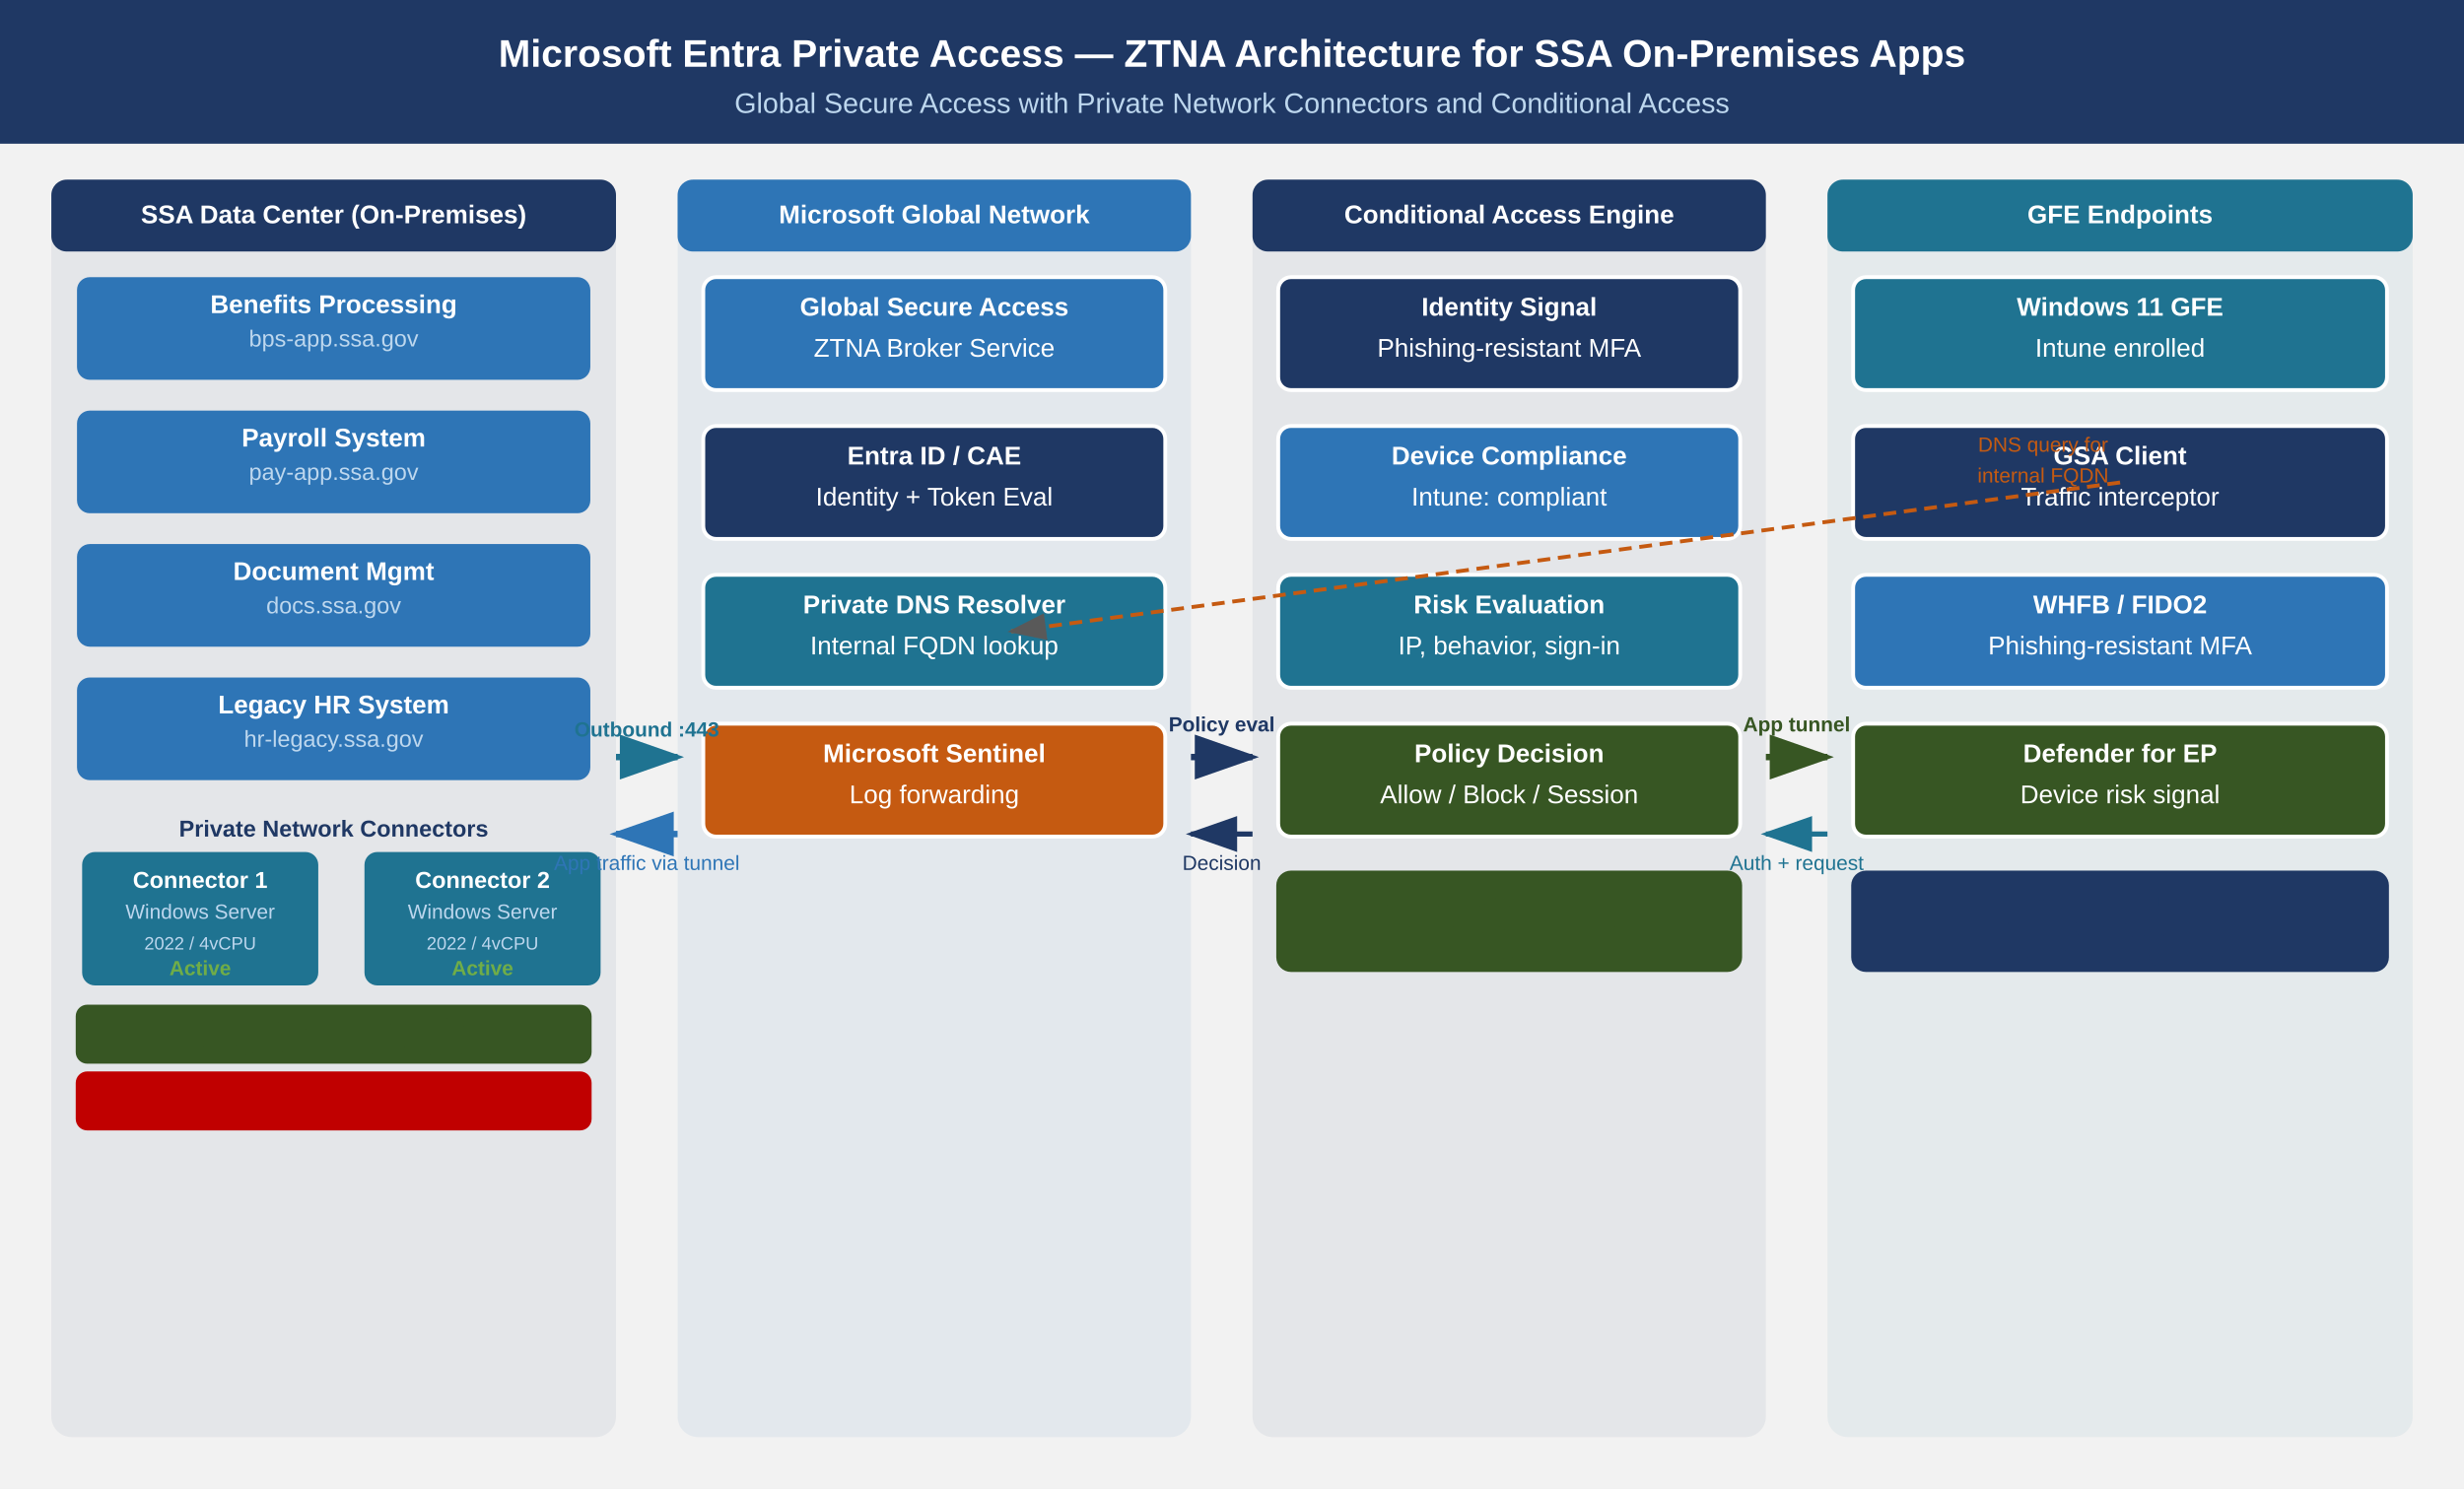
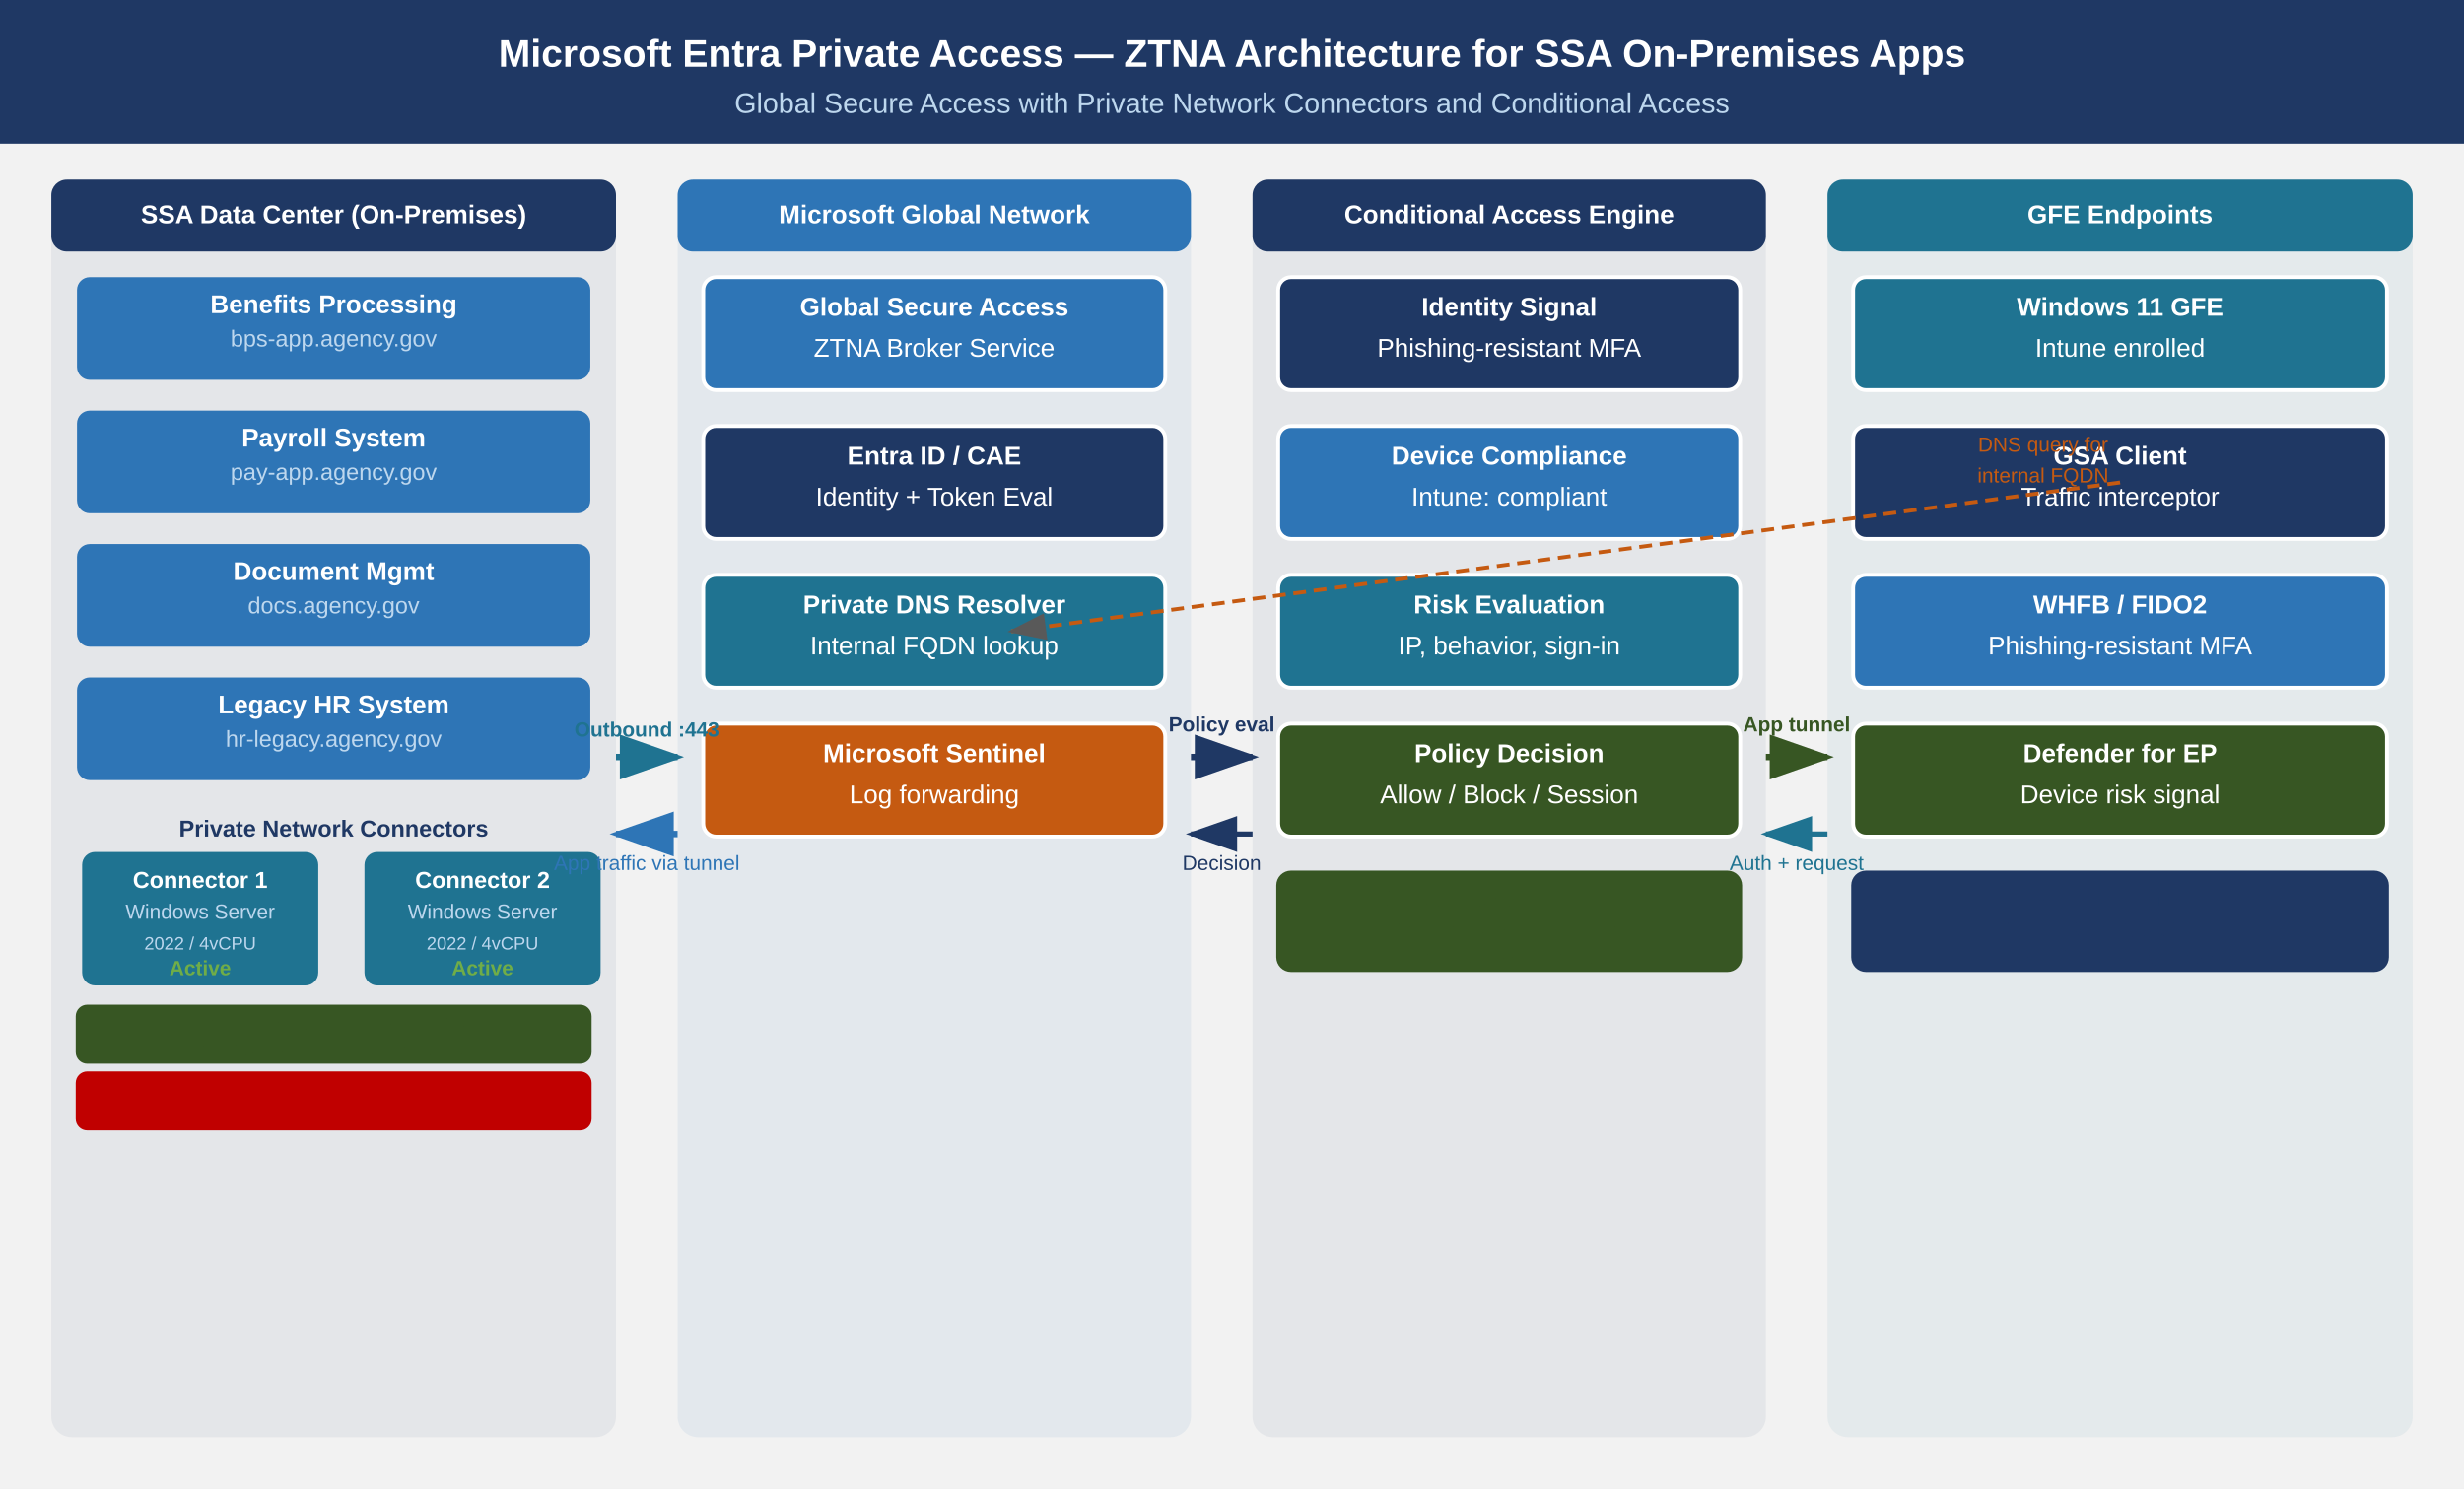
<svg xmlns="http://www.w3.org/2000/svg" width="960" height="580">
  <rect x="0" y="0" width="960" height="580" fill="#F2F2F2" rx="0" />
  <defs>
    <marker id="arr2_blue" markerWidth="10" markerHeight="7" refX="9" refY="3.5" orient="auto">
      <polygon points="0 0, 10 3.5, 0 7" fill="#2E75B6" />
    </marker>
    <marker id="arr2_navy" markerWidth="10" markerHeight="7" refX="9" refY="3.5" orient="auto">
      <polygon points="0 0, 10 3.5, 0 7" fill="#1F3864" />
    </marker>
    <marker id="arr2_teal" markerWidth="10" markerHeight="7" refX="9" refY="3.5" orient="auto">
      <polygon points="0 0, 10 3.5, 0 7" fill="#1F7391" />
    </marker>
    <marker id="arr2_green" markerWidth="10" markerHeight="7" refX="9" refY="3.5" orient="auto">
      <polygon points="0 0, 10 3.5, 0 7" fill="#375623" />
    </marker>
    <marker id="arr2_gray" markerWidth="10" markerHeight="7" refX="9" refY="3.5" orient="auto">
      <polygon points="0 0, 10 3.5, 0 7" fill="#595959" />
    </marker>
  </defs>
  <rect x="0" y="0" width="960" height="56" fill="#1F3864" rx="0" />
  <text x="480" y="26" font-size="15" fill="#FFFFFF" font-weight="bold" text-anchor="middle" font-family="Arial, sans-serif">Microsoft Entra Private Access — ZTNA Architecture for SSA On-Premises Apps</text>
  <text x="480" y="44" font-size="11" fill="#BDD7EE" font-weight="normal" text-anchor="middle" font-family="Arial, sans-serif">Global Secure Access with Private Network Connectors and Conditional Access</text>
  <rect x="20" y="70" width="220" height="490" fill="#1F3864" rx="8" opacity="0.07" />
  <rect x="20" y="70" width="220" height="28" fill="#1F3864" rx="6" />
  <text x="130" y="87" font-size="10" fill="#FFFFFF" font-weight="bold" text-anchor="middle" font-family="Arial, sans-serif">SSA Data Center (On-Premises)</text>
  <rect x="30" y="108" width="200" height="40" fill="#2E75B6" rx="5" />
  <text x="130" y="122" font-size="10" fill="#FFFFFF" font-weight="bold" text-anchor="middle" font-family="Arial, sans-serif">Benefits Processing</text>
-   <text x="130" y="135" font-size="9" fill="#BDD7EE" font-weight="normal" text-anchor="middle" font-family="Arial, sans-serif">bps-app.ssa.gov</text>
+   <text x="130" y="135" font-size="9" fill="#BDD7EE" font-weight="normal" text-anchor="middle" font-family="Arial, sans-serif">bps-app.agency.gov</text>
  <rect x="30" y="160" width="200" height="40" fill="#2E75B6" rx="5" />
  <text x="130" y="174" font-size="10" fill="#FFFFFF" font-weight="bold" text-anchor="middle" font-family="Arial, sans-serif">Payroll System</text>
-   <text x="130" y="187" font-size="9" fill="#BDD7EE" font-weight="normal" text-anchor="middle" font-family="Arial, sans-serif">pay-app.ssa.gov</text>
+   <text x="130" y="187" font-size="9" fill="#BDD7EE" font-weight="normal" text-anchor="middle" font-family="Arial, sans-serif">pay-app.agency.gov</text>
  <rect x="30" y="212" width="200" height="40" fill="#2E75B6" rx="5" />
  <text x="130" y="226" font-size="10" fill="#FFFFFF" font-weight="bold" text-anchor="middle" font-family="Arial, sans-serif">Document Mgmt</text>
-   <text x="130" y="239" font-size="9" fill="#BDD7EE" font-weight="normal" text-anchor="middle" font-family="Arial, sans-serif">docs.ssa.gov</text>
+   <text x="130" y="239" font-size="9" fill="#BDD7EE" font-weight="normal" text-anchor="middle" font-family="Arial, sans-serif">docs.agency.gov</text>
  <rect x="30" y="264" width="200" height="40" fill="#2E75B6" rx="5" />
  <text x="130" y="278" font-size="10" fill="#FFFFFF" font-weight="bold" text-anchor="middle" font-family="Arial, sans-serif">Legacy HR System</text>
-   <text x="130" y="291" font-size="9" fill="#BDD7EE" font-weight="normal" text-anchor="middle" font-family="Arial, sans-serif">hr-legacy.ssa.gov</text>
+   <text x="130" y="291" font-size="9" fill="#BDD7EE" font-weight="normal" text-anchor="middle" font-family="Arial, sans-serif">hr-legacy.agency.gov</text>
  <text x="130" y="326" font-size="9" fill="#1F3864" font-weight="bold" text-anchor="middle" font-family="Arial, sans-serif">Private Network Connectors</text>
  <rect x="32" y="332" width="92" height="52" fill="#1F7391" rx="5" />
  <text x="78" y="346" font-size="9" fill="#FFFFFF" font-weight="bold" text-anchor="middle" font-family="Arial, sans-serif">Connector 1</text>
  <text x="78" y="358" font-size="8" fill="#BDD7EE" font-weight="normal" text-anchor="middle" font-family="Arial, sans-serif">Windows Server</text>
  <text x="78" y="370" font-size="7" fill="#BDD7EE" font-weight="normal" text-anchor="middle" font-family="Arial, sans-serif">2022 / 4vCPU</text>
  <text x="78" y="380" font-size="8" fill="#70AD47" font-weight="bold" text-anchor="middle" font-family="Arial, sans-serif">Active</text>
  <rect x="142" y="332" width="92" height="52" fill="#1F7391" rx="5" />
  <text x="188" y="346" font-size="9" fill="#FFFFFF" font-weight="bold" text-anchor="middle" font-family="Arial, sans-serif">Connector 2</text>
  <text x="188" y="358" font-size="8" fill="#BDD7EE" font-weight="normal" text-anchor="middle" font-family="Arial, sans-serif">Windows Server</text>
  <text x="188" y="370" font-size="7" fill="#BDD7EE" font-weight="normal" text-anchor="middle" font-family="Arial, sans-serif">2022 / 4vCPU</text>
  <text x="188" y="380" font-size="8" fill="#70AD47" font-weight="bold" text-anchor="middle" font-family="Arial, sans-serif">Active</text>
  <rect x="30" y="392" width="200" height="22" fill="#375623" rx="4" opacity="0.15" />
  <rect x="30" y="392" width="200" height="22" fill="#375623" rx="4" stroke="#375623" stroke-width="1" />
  <text x="130" y="401" font-size="8" fill="#375623" font-weight="bold" text-anchor="middle" font-family="Arial, sans-serif">Outbound HTTPS :443 only</text>
  <text x="130" y="411" font-size="7" fill="#375623" font-weight="normal" text-anchor="middle" font-family="Arial, sans-serif">No inbound firewall rules required</text>
  <rect x="30" y="418" width="200" height="22" fill="#C00000" rx="4" opacity="0.1" />
  <rect x="30" y="418" width="200" height="22" fill="#C00000" rx="4" stroke="#C00000" stroke-width="1" />
  <text x="130" y="432" font-size="8" fill="#C00000" font-weight="normal" text-anchor="middle" font-family="Arial, sans-serif">Perimeter Firewall — no inbound exceptions</text>
  <rect x="264" y="70" width="200" height="490" fill="#2E75B6" rx="8" opacity="0.08" />
  <rect x="264" y="70" width="200" height="28" fill="#2E75B6" rx="6" />
  <text x="364" y="87" font-size="10" fill="#FFFFFF" font-weight="bold" text-anchor="middle" font-family="Arial, sans-serif">Microsoft Global Network</text>
  <rect x="274" y="108" width="180" height="44" fill="#2E75B6" rx="5" stroke="#FFFFFF" stroke-width="1.5" />
  <text x="364" y="123" font-size="10" fill="#FFFFFF" font-weight="bold" text-anchor="middle" font-family="Arial, sans-serif">Global Secure Access</text>
  <text x="364" y="139" font-size="10" fill="#FFFFFF" font-weight="normal" text-anchor="middle" font-family="Arial, sans-serif">ZTNA Broker Service</text>
  <rect x="274" y="166" width="180" height="44" fill="#1F3864" rx="5" stroke="#FFFFFF" stroke-width="1.5" />
  <text x="364" y="181" font-size="10" fill="#FFFFFF" font-weight="bold" text-anchor="middle" font-family="Arial, sans-serif">Entra ID / CAE</text>
  <text x="364" y="197" font-size="10" fill="#FFFFFF" font-weight="normal" text-anchor="middle" font-family="Arial, sans-serif">Identity + Token Eval</text>
  <rect x="274" y="224" width="180" height="44" fill="#1F7391" rx="5" stroke="#FFFFFF" stroke-width="1.5" />
  <text x="364" y="239" font-size="10" fill="#FFFFFF" font-weight="bold" text-anchor="middle" font-family="Arial, sans-serif">Private DNS Resolver</text>
  <text x="364" y="255" font-size="10" fill="#FFFFFF" font-weight="normal" text-anchor="middle" font-family="Arial, sans-serif">Internal FQDN lookup</text>
  <rect x="274" y="282" width="180" height="44" fill="#C55A11" rx="5" stroke="#FFFFFF" stroke-width="1.5" />
  <text x="364" y="297" font-size="10" fill="#FFFFFF" font-weight="bold" text-anchor="middle" font-family="Arial, sans-serif">Microsoft Sentinel</text>
  <text x="364" y="313" font-size="10" fill="#FFFFFF" font-weight="normal" text-anchor="middle" font-family="Arial, sans-serif">Log forwarding</text>
  <rect x="488" y="70" width="200" height="490" fill="#1F3864" rx="8" opacity="0.07" />
  <rect x="488" y="70" width="200" height="28" fill="#1F3864" rx="6" />
  <text x="588" y="87" font-size="10" fill="#FFFFFF" font-weight="bold" text-anchor="middle" font-family="Arial, sans-serif">Conditional Access Engine</text>
  <rect x="498" y="108" width="180" height="44" fill="#1F3864" rx="5" stroke="#FFFFFF" stroke-width="1.5" />
  <text x="588" y="123" font-size="10" fill="#FFFFFF" font-weight="bold" text-anchor="middle" font-family="Arial, sans-serif">Identity Signal</text>
  <text x="588" y="139" font-size="10" fill="#FFFFFF" font-weight="normal" text-anchor="middle" font-family="Arial, sans-serif">Phishing-resistant MFA</text>
  <rect x="498" y="166" width="180" height="44" fill="#2E75B6" rx="5" stroke="#FFFFFF" stroke-width="1.5" />
  <text x="588" y="181" font-size="10" fill="#FFFFFF" font-weight="bold" text-anchor="middle" font-family="Arial, sans-serif">Device Compliance</text>
  <text x="588" y="197" font-size="10" fill="#FFFFFF" font-weight="normal" text-anchor="middle" font-family="Arial, sans-serif">Intune: compliant</text>
  <rect x="498" y="224" width="180" height="44" fill="#1F7391" rx="5" stroke="#FFFFFF" stroke-width="1.5" />
  <text x="588" y="239" font-size="10" fill="#FFFFFF" font-weight="bold" text-anchor="middle" font-family="Arial, sans-serif">Risk Evaluation</text>
  <text x="588" y="255" font-size="10" fill="#FFFFFF" font-weight="normal" text-anchor="middle" font-family="Arial, sans-serif">IP, behavior, sign-in</text>
  <rect x="498" y="282" width="180" height="44" fill="#375623" rx="5" stroke="#FFFFFF" stroke-width="1.5" />
  <text x="588" y="297" font-size="10" fill="#FFFFFF" font-weight="bold" text-anchor="middle" font-family="Arial, sans-serif">Policy Decision</text>
  <text x="588" y="313" font-size="10" fill="#FFFFFF" font-weight="normal" text-anchor="middle" font-family="Arial, sans-serif">Allow / Block / Session</text>
  <rect x="498" y="340" width="180" height="38" fill="#375623" rx="5" opacity="0.12" />
  <rect x="498" y="340" width="180" height="38" fill="#375623" rx="5" stroke="#375623" stroke-width="1.5" />
  <text x="588" y="353" font-size="9" fill="#375623" font-weight="bold" text-anchor="middle" font-family="Arial, sans-serif">Continuous Access Eval</text>
  <text x="588" y="365" font-size="8" fill="#375623" font-weight="normal" text-anchor="middle" font-family="Arial, sans-serif">Revokes token &lt; 1 min on</text>
  <text x="588" y="376" font-size="8" fill="#375623" font-weight="normal" text-anchor="middle" font-family="Arial, sans-serif">compliance change</text>
  <rect x="712" y="70" width="228" height="490" fill="#1F7391" rx="8" opacity="0.07" />
  <rect x="712" y="70" width="228" height="28" fill="#1F7391" rx="6" />
  <text x="826" y="87" font-size="10" fill="#FFFFFF" font-weight="bold" text-anchor="middle" font-family="Arial, sans-serif">GFE Endpoints</text>
  <rect x="722" y="108" width="208" height="44" fill="#1F7391" rx="5" stroke="#FFFFFF" stroke-width="1.5" />
  <text x="826" y="123" font-size="10" fill="#FFFFFF" font-weight="bold" text-anchor="middle" font-family="Arial, sans-serif">Windows 11 GFE</text>
  <text x="826" y="139" font-size="10" fill="#FFFFFF" font-weight="normal" text-anchor="middle" font-family="Arial, sans-serif">Intune enrolled</text>
  <rect x="722" y="166" width="208" height="44" fill="#1F3864" rx="5" stroke="#FFFFFF" stroke-width="1.5" />
  <text x="826" y="181" font-size="10" fill="#FFFFFF" font-weight="bold" text-anchor="middle" font-family="Arial, sans-serif">GSA Client</text>
  <text x="826" y="197" font-size="10" fill="#FFFFFF" font-weight="normal" text-anchor="middle" font-family="Arial, sans-serif">Traffic interceptor</text>
  <rect x="722" y="224" width="208" height="44" fill="#2E75B6" rx="5" stroke="#FFFFFF" stroke-width="1.5" />
  <text x="826" y="239" font-size="10" fill="#FFFFFF" font-weight="bold" text-anchor="middle" font-family="Arial, sans-serif">WHFB / FIDO2</text>
  <text x="826" y="255" font-size="10" fill="#FFFFFF" font-weight="normal" text-anchor="middle" font-family="Arial, sans-serif">Phishing-resistant MFA</text>
  <rect x="722" y="282" width="208" height="44" fill="#375623" rx="5" stroke="#FFFFFF" stroke-width="1.5" />
  <text x="826" y="297" font-size="10" fill="#FFFFFF" font-weight="bold" text-anchor="middle" font-family="Arial, sans-serif">Defender for EP</text>
  <text x="826" y="313" font-size="10" fill="#FFFFFF" font-weight="normal" text-anchor="middle" font-family="Arial, sans-serif">Device risk signal</text>
  <rect x="722" y="340" width="208" height="38" fill="#1F3864" rx="5" opacity="0.1" />
  <rect x="722" y="340" width="208" height="38" fill="#1F3864" rx="5" stroke="#1F3864" stroke-width="1.5" />
  <text x="826" y="353" font-size="9" fill="#1F3864" font-weight="bold" text-anchor="middle" font-family="Arial, sans-serif">Per-App Tunnel</text>
  <text x="826" y="365" font-size="8" fill="#1F3864" font-weight="normal" text-anchor="middle" font-family="Arial, sans-serif">TLS 1.3 / AES-256-GCM</text>
  <text x="826" y="376" font-size="8" fill="#1F3864" font-weight="normal" text-anchor="middle" font-family="Arial, sans-serif">FIPS 140-3 validated</text>
  <line x1="240" y1="295" x2="264" y2="295" stroke="#1F7391" stroke-width="2.5" marker-end="url(#arr2_teal)" />
  <text x="252" y="287" font-size="8" fill="#1F7391" font-weight="bold" text-anchor="middle" font-family="Arial, sans-serif">Outbound :443</text>
  <line x1="264" y1="325" x2="240" y2="325" stroke="#2E75B6" stroke-width="2.5" marker-end="url(#arr2_blue)" />
  <text x="252" y="339" font-size="8" fill="#2E75B6" font-weight="normal" text-anchor="middle" font-family="Arial, sans-serif">App traffic via tunnel</text>
  <line x1="464" y1="295" x2="488" y2="295" stroke="#1F3864" stroke-width="2.5" marker-end="url(#arr2_navy)" />
  <text x="476" y="285" font-size="8" fill="#1F3864" font-weight="bold" text-anchor="middle" font-family="Arial, sans-serif">Policy eval</text>
  <line x1="488" y1="325" x2="464" y2="325" stroke="#1F3864" stroke-width="2" marker-end="url(#arr2_navy)" />
  <text x="476" y="339" font-size="8" fill="#1F3864" font-weight="normal" text-anchor="middle" font-family="Arial, sans-serif">Decision</text>
  <line x1="688" y1="295" x2="712" y2="295" stroke="#375623" stroke-width="2.5" marker-end="url(#arr2_green)" />
  <text x="700" y="285" font-size="8" fill="#375623" font-weight="bold" text-anchor="middle" font-family="Arial, sans-serif">App tunnel</text>
  <line x1="712" y1="325" x2="688" y2="325" stroke="#1F7391" stroke-width="2" marker-end="url(#arr2_teal)" />
  <text x="700" y="339" font-size="8" fill="#1F7391" font-weight="normal" text-anchor="middle" font-family="Arial, sans-serif">Auth + request</text>
  <line x1="826" y1="188" x2="394" y2="246" stroke="#C55A11" stroke-width="1.5" stroke-dasharray="5,3" marker-end="url(#arr2_gray)" />
  <text x="796" y="176" font-size="8" fill="#C55A11" font-weight="normal" text-anchor="middle" font-family="Arial, sans-serif">DNS query for</text>
  <text x="796" y="188" font-size="8" fill="#C55A11" font-weight="normal" text-anchor="middle" font-family="Arial, sans-serif">internal FQDN</text>
</svg>
